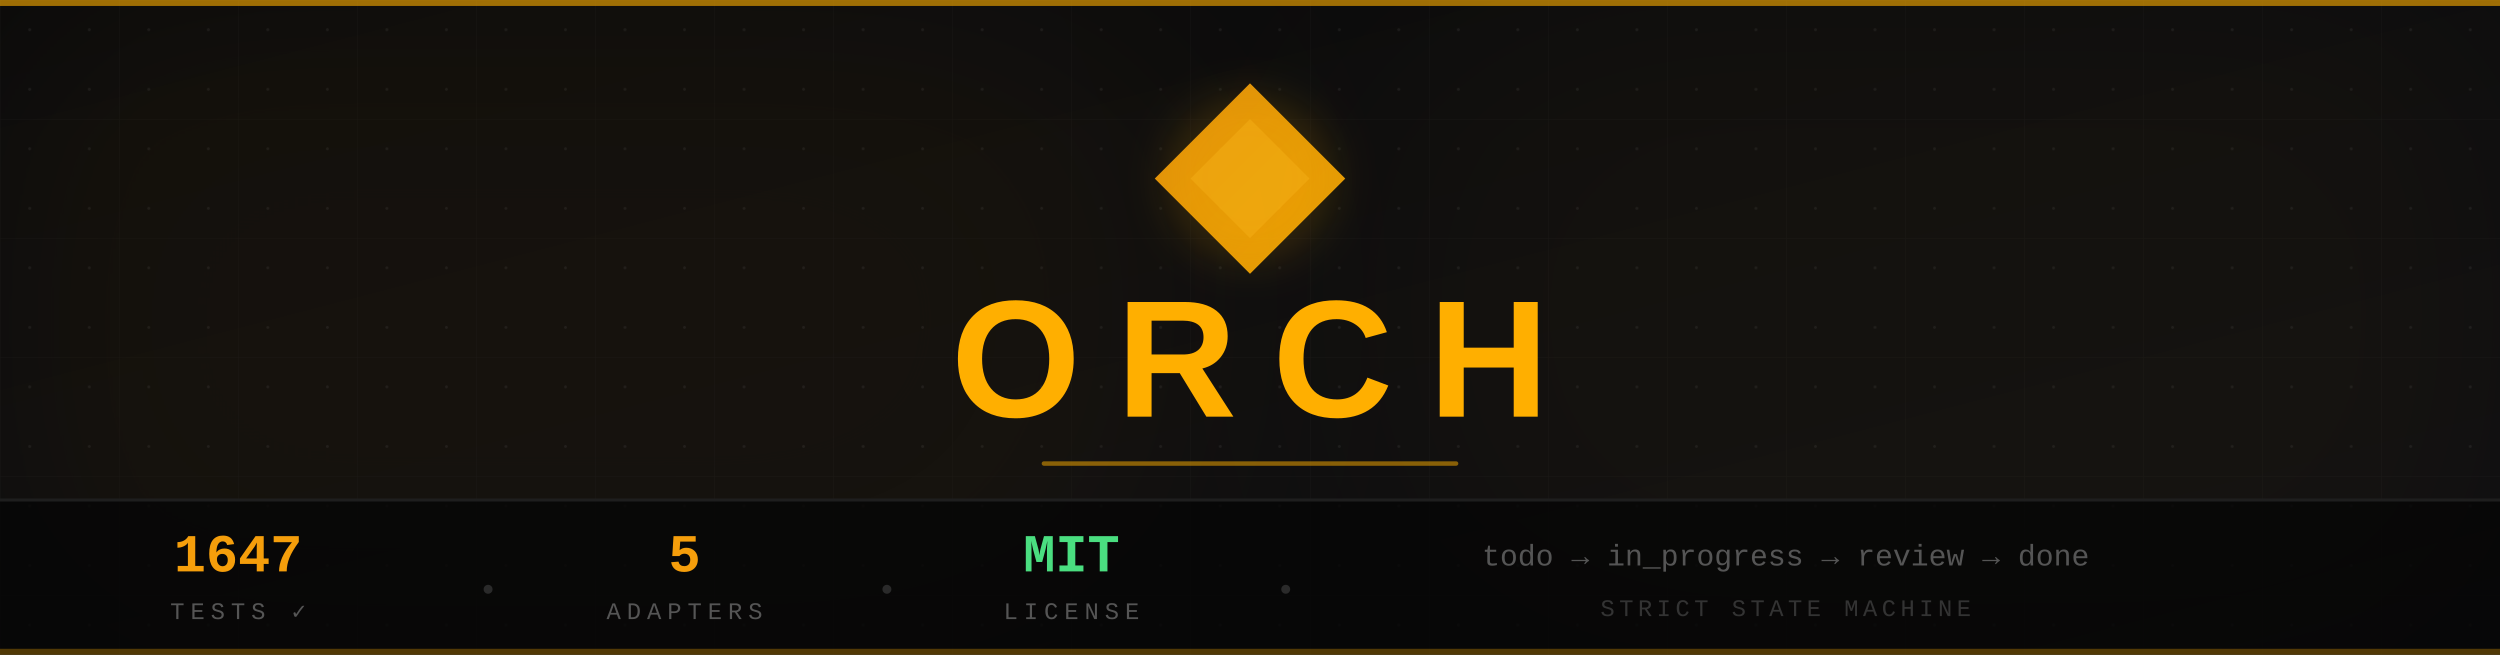
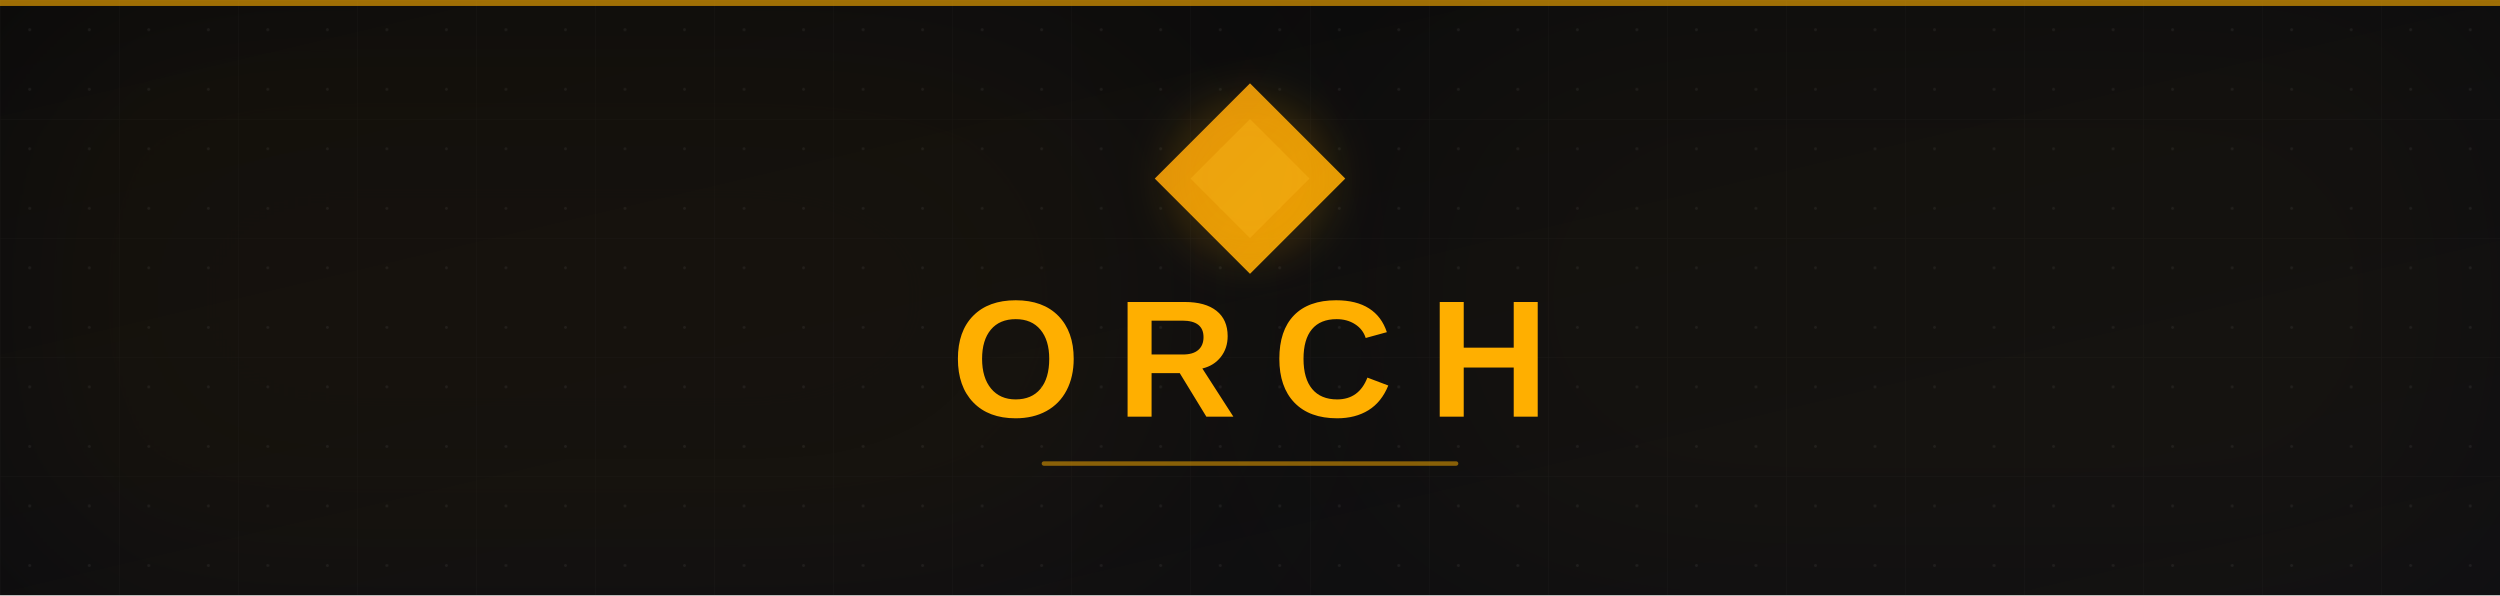
- <svg xmlns="http://www.w3.org/2000/svg" viewBox="0 0 840 220" width="840" height="220">
+ <svg xmlns="http://www.w3.org/2000/svg" viewBox="0 0 840 200" width="840" height="200">
  <defs>
    <linearGradient id="bg" x1="0%" y1="0%" x2="100%" y2="100%">
      <stop offset="0%" stop-color="#0a0a0a" />
      <stop offset="100%" stop-color="#0f0f12" />
    </linearGradient>
    <linearGradient id="amber-grad" x1="0%" y1="0%" x2="100%" y2="100%">
      <stop offset="0%" stop-color="#f59e0b" />
      <stop offset="100%" stop-color="#ffaf00" />
    </linearGradient>
    <linearGradient id="amber-shimmer" x1="-100%" y1="0%" x2="0%" y2="0%">
      <stop offset="0%" stop-color="#f59e0b" />
      <stop offset="50%" stop-color="#fcd34d" />
      <stop offset="100%" stop-color="#ffaf00" />
+       <animate attributeName="x1" values="-100%;100%;-100%" dur="6s" repeatCount="indefinite" />
+       <animate attributeName="x2" values="0%;200%;0%" dur="6s" repeatCount="indefinite" />
    </linearGradient>
    <filter id="glow-amber" x="-50%" y="-50%" width="200%" height="200%">
      <feGaussianBlur stdDeviation="50" result="blur" />
      <feComposite in="blur" operator="over" />
    </filter>
    <filter id="glow-sm" x="-50%" y="-50%" width="200%" height="200%">
      <feGaussianBlur stdDeviation="8" result="blur" />
      <feComposite in="blur" operator="over" />
    </filter>
    <pattern id="grid" width="40" height="40" patternUnits="userSpaceOnUse">
      <path d="M 40 0 L 0 0 0 40" fill="none" stroke="#ffffff" stroke-opacity="0.025" stroke-width="0.5" />
    </pattern>
    <pattern id="dots" width="20" height="20" patternUnits="userSpaceOnUse">
      <circle cx="10" cy="10" r="0.5" fill="#ffffff" opacity="0.06" />
    </pattern>
  </defs>
-   <rect width="840" height="220" fill="url(#bg)" />
-   <rect width="840" height="220" fill="url(#grid)" />
-   <rect width="840" height="220" fill="url(#dots)" />
+   <rect width="840" height="200" fill="url(#bg)" />
+   <rect width="840" height="200" fill="url(#grid)" />
+   <rect width="840" height="200" fill="url(#dots)" />
  <ellipse cx="180" cy="100" rx="200" ry="200" fill="#f59e0b" opacity="0.04" filter="url(#glow-amber)">
- 
- </ellipse>
+     <animate attributeName="cx" values="180;220;160;180" dur="12s" repeatCount="indefinite" />
+     <animate attributeName="opacity" values="0.04;0.07;0.04" dur="8s" repeatCount="indefinite" />
+   </ellipse>
  <ellipse cx="660" cy="100" rx="180" ry="180" fill="#ffaf00" opacity="0.03" filter="url(#glow-amber)">
- 
- </ellipse>
+     <animate attributeName="cx" values="660;640;680;660" dur="10s" repeatCount="indefinite" />
+     <animate attributeName="opacity" values="0.03;0.05;0.03" dur="7s" repeatCount="indefinite" />
+   </ellipse>
  <g transform="translate(420, 60)">
    <polygon points="0,-32 32,0 0,32 -32,0" fill="url(#amber-grad)" opacity="0.9">
- </polygon>
+       <animate attributeName="opacity" values="0.9;1;0.9" dur="4s" repeatCount="indefinite" />
+     </polygon>
    <polygon points="0,-20 20,0 0,20 -20,0" fill="#fbbf24" opacity="0.3" />
    <circle cx="0" cy="0" r="24" fill="#ffaf00" opacity="0.15" filter="url(#glow-sm)">
- </circle>
+       <animate attributeName="opacity" values="0.15;0.25;0.15" dur="4s" repeatCount="indefinite" />
+     </circle>
  </g>
  <text x="420" y="140" text-anchor="middle" font-family="'Segoe UI', Arial, Helvetica, sans-serif" font-size="56" font-weight="800" fill="url(#amber-shimmer)" letter-spacing="12">
    ORCH
  </text>
  <rect x="350" y="155" width="140" height="1.5" fill="#ffaf00" rx="0.75" opacity="0.5">
- 
- 
- </rect>
+     <animate attributeName="width" values="100;180;100" dur="5s" repeatCount="indefinite" />
+     <animate attributeName="x" values="370;330;370" dur="5s" repeatCount="indefinite" />
+     <animate attributeName="opacity" values="0.3;0.7;0.3" dur="5s" repeatCount="indefinite" />
+   </rect>
  <rect x="0" y="0" width="840" height="2" fill="url(#amber-shimmer)" opacity="0.6" />
-   <rect x="0" y="168" width="840" height="52" fill="#050505" opacity="0.8" />
-   <line x1="0" y1="168" x2="840" y2="168" stroke="#1e1e1e" stroke-width="1" />
-   <text x="80" y="192" text-anchor="middle" font-family="'JetBrains Mono','Courier New',monospace" font-size="18" font-weight="700" fill="#f59e0b">1647</text>
-   <text x="80" y="208" text-anchor="middle" font-family="'JetBrains Mono','Courier New',monospace" font-size="8" fill="#555" letter-spacing="2">TESTS ✓</text>
-   <circle cx="164" cy="198" r="1.5" fill="#2a2a2a" />
-   <text x="230" y="192" text-anchor="middle" font-family="'JetBrains Mono','Courier New',monospace" font-size="18" font-weight="700" fill="#f59e0b">5</text>
-   <text x="230" y="208" text-anchor="middle" font-family="'JetBrains Mono','Courier New',monospace" font-size="8" fill="#555" letter-spacing="2">ADAPTERS</text>
-   <circle cx="298" cy="198" r="1.5" fill="#2a2a2a" />
-   <text x="360" y="192" text-anchor="middle" font-family="'JetBrains Mono','Courier New',monospace" font-size="18" font-weight="700" fill="#4ade80">MIT</text>
-   <text x="360" y="208" text-anchor="middle" font-family="'JetBrains Mono','Courier New',monospace" font-size="8" fill="#555" letter-spacing="2">LICENSE</text>
-   <circle cx="432" cy="198" r="1.5" fill="#2a2a2a" />
-   <text x="600" y="190" text-anchor="middle" font-family="'JetBrains Mono','Courier New',monospace" font-size="10" fill="#555">todo → in_progress → review → done</text>
-   <text x="600" y="207" text-anchor="middle" font-family="'JetBrains Mono','Courier New',monospace" font-size="8" fill="#333" letter-spacing="1.5">STRICT STATE MACHINE</text>
-   <rect x="0" y="218" width="840" height="2" fill="url(#amber-shimmer)" opacity="0.3" />
</svg>
